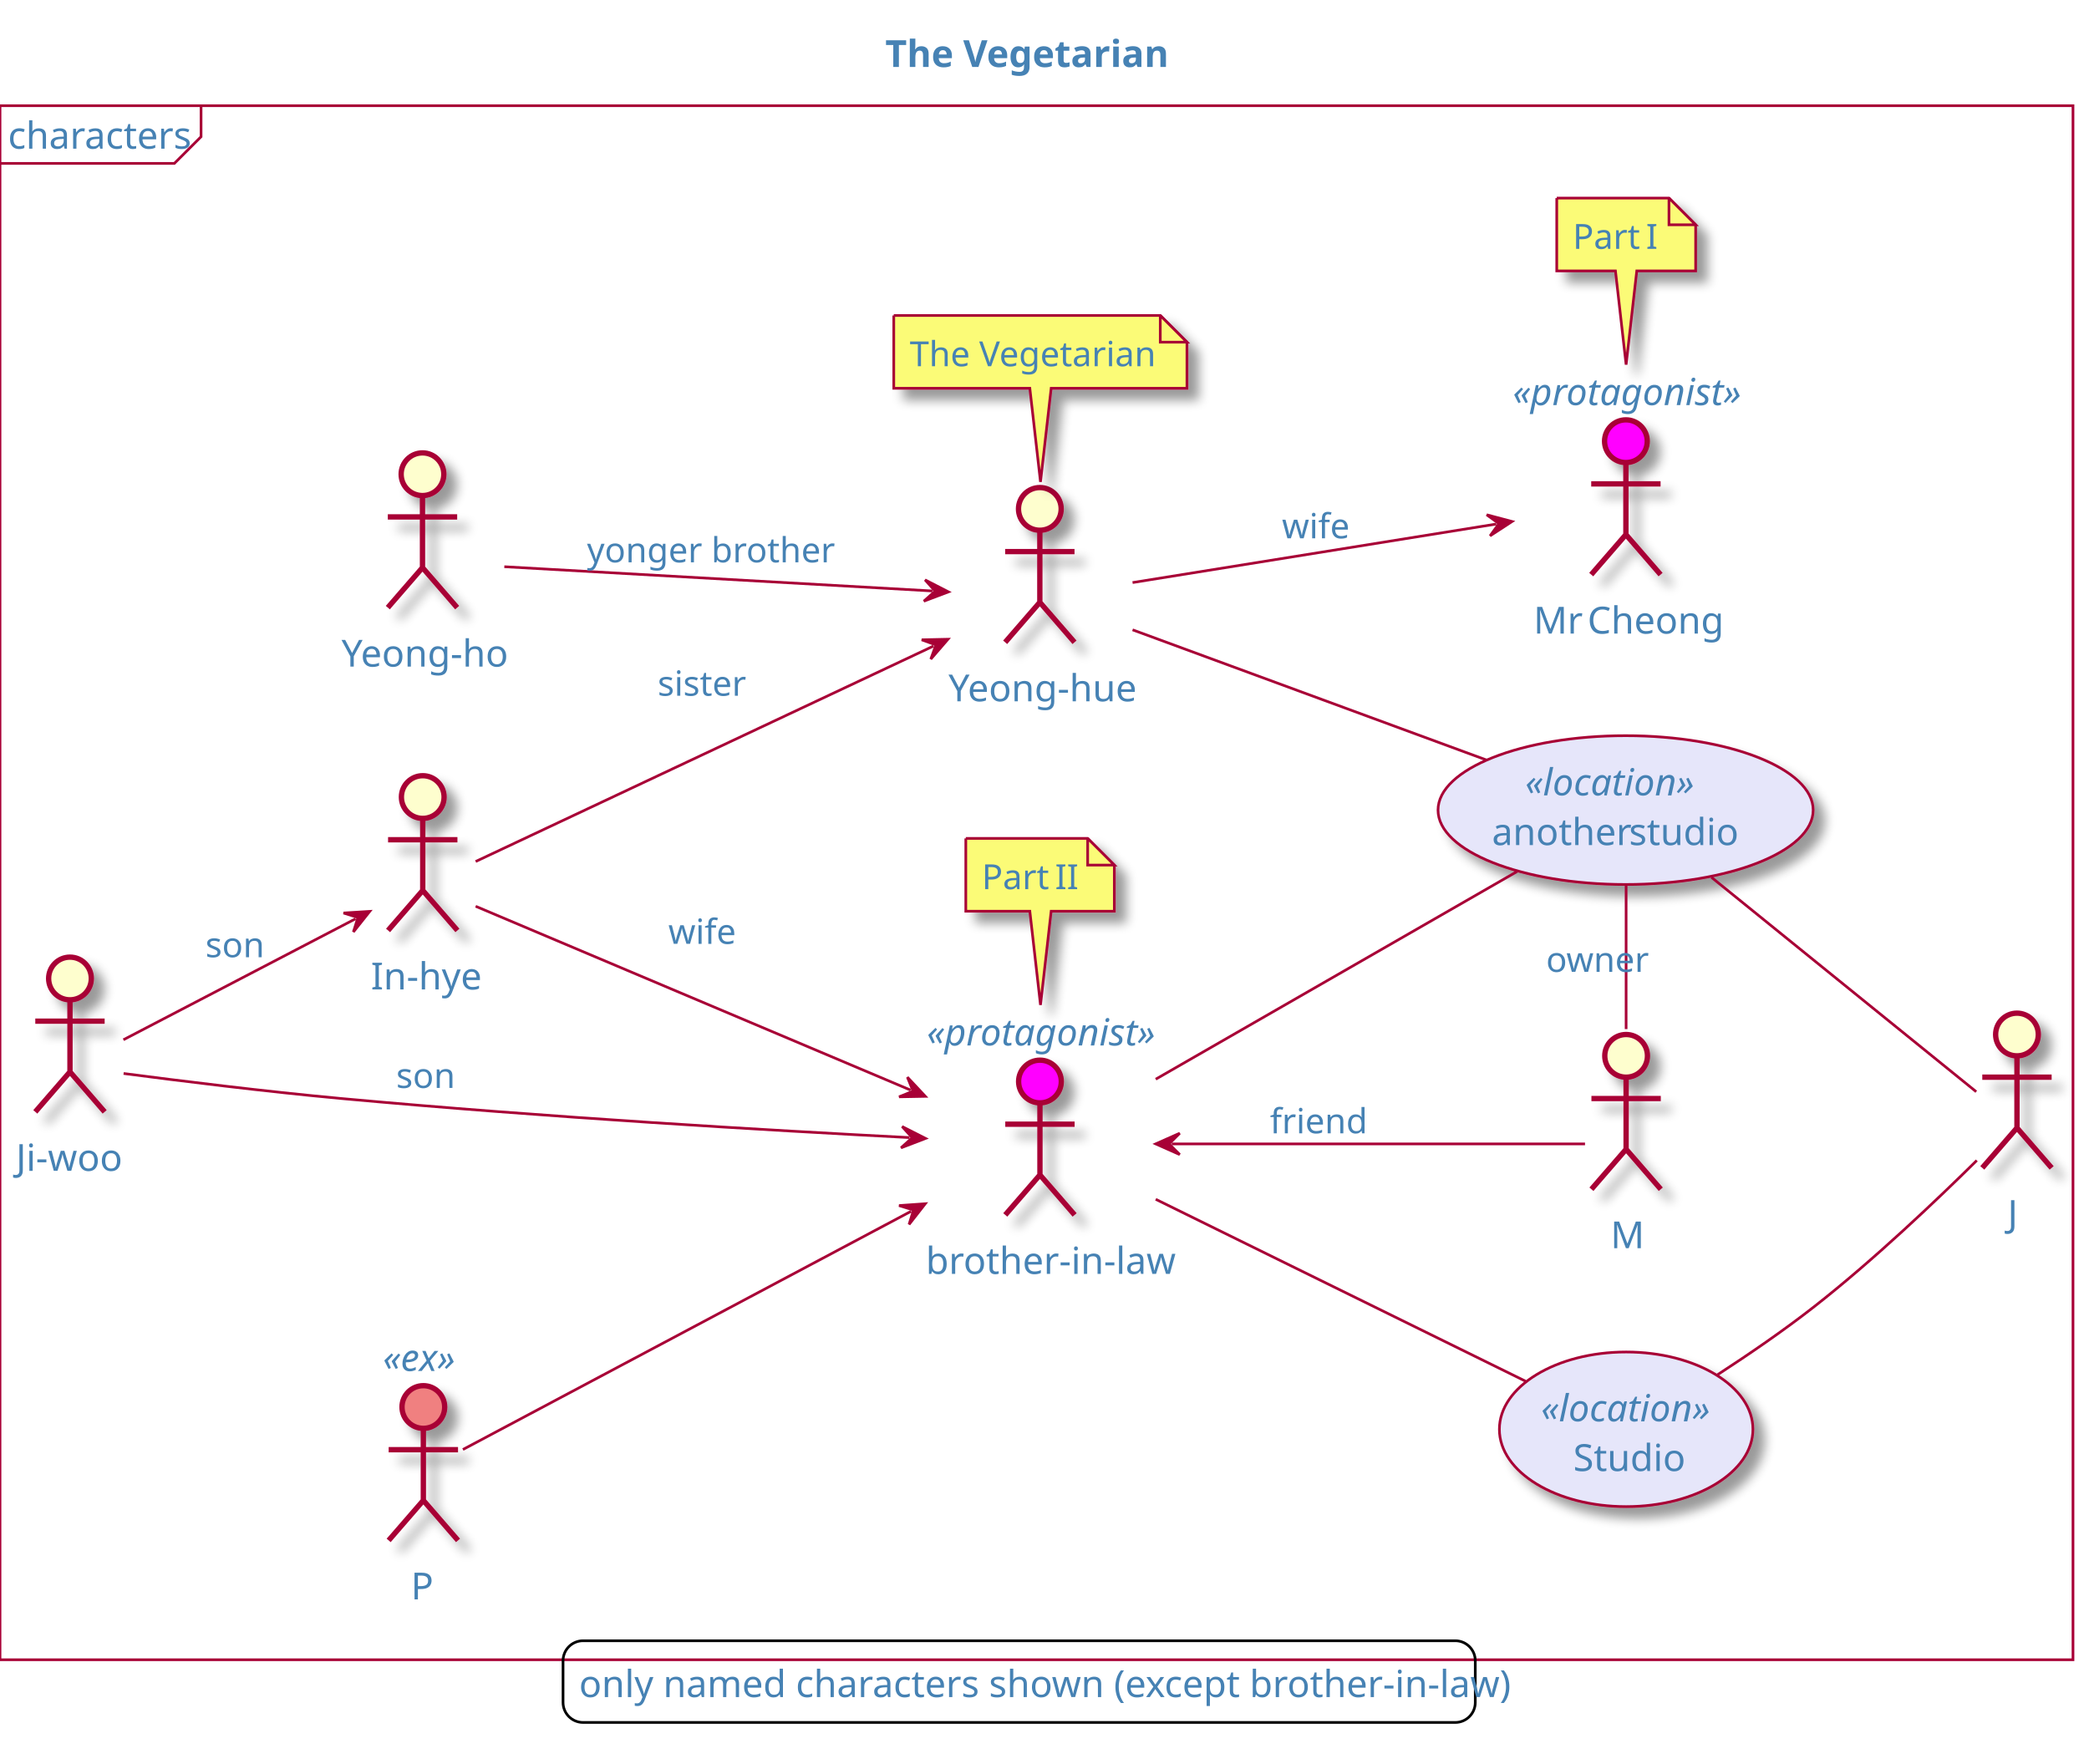
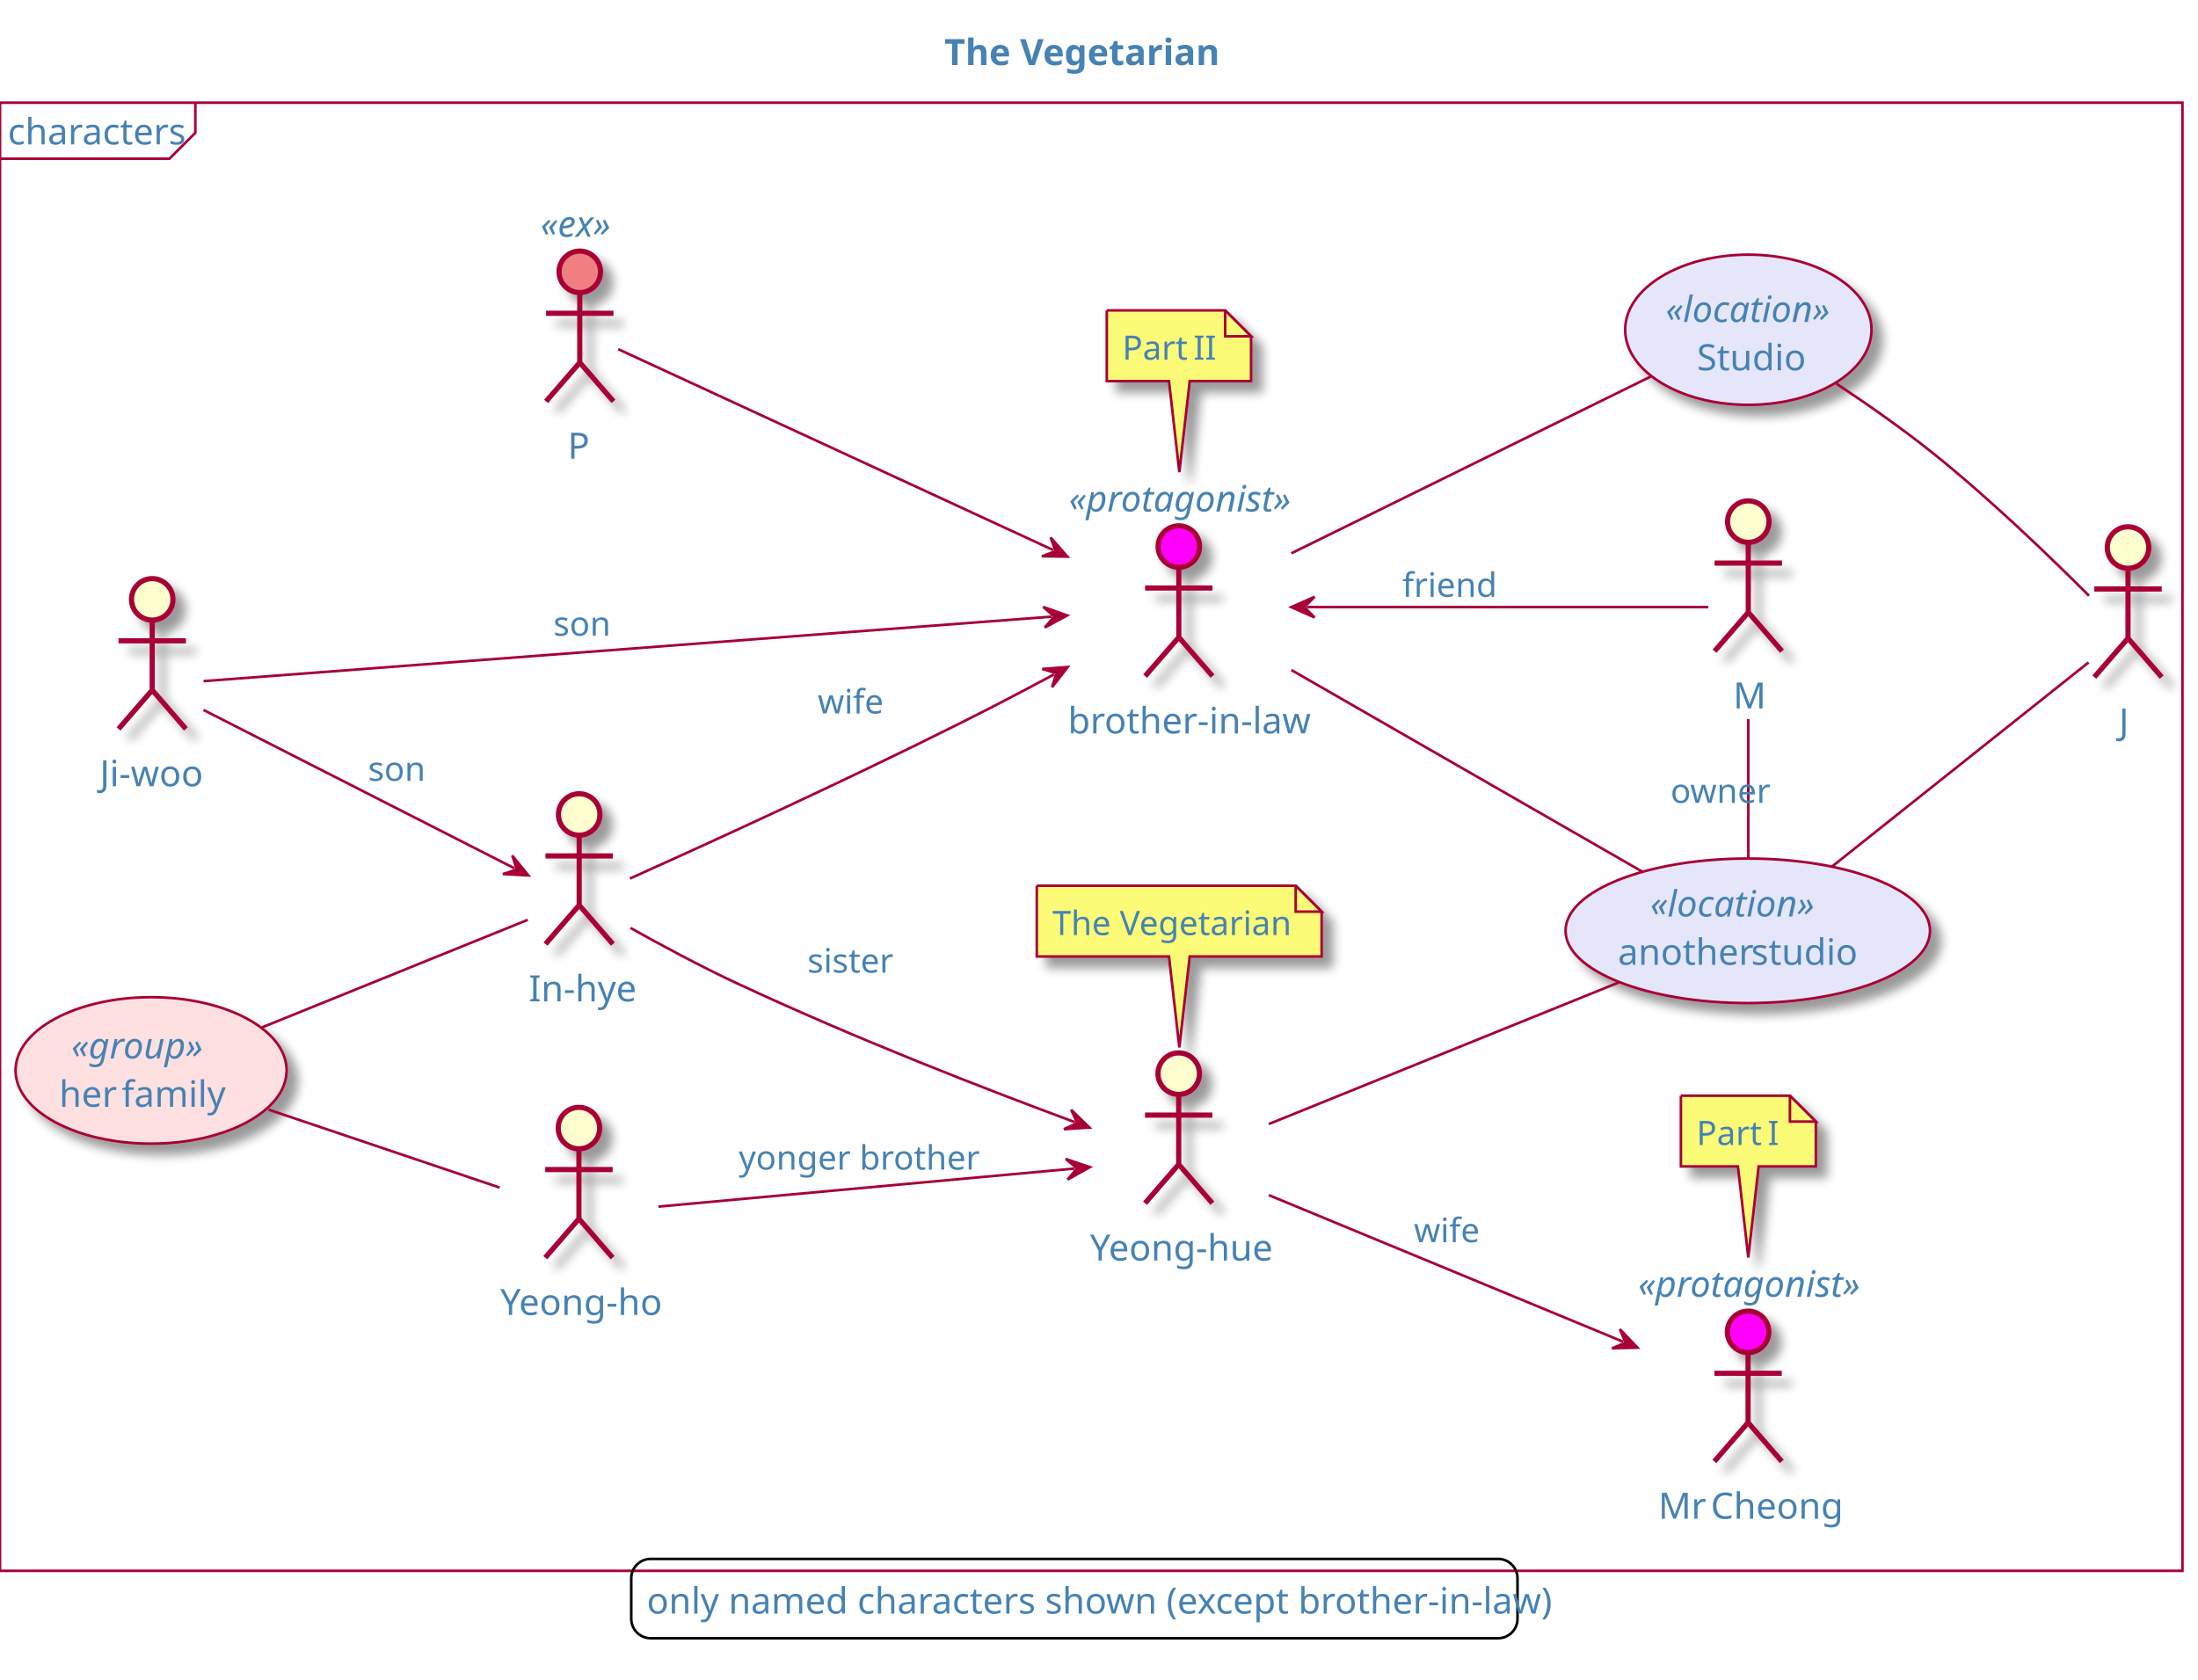
- <svg xmlns="http://www.w3.org/2000/svg" contentStyleType="text/css" height="661px" preserveAspectRatio="none" style="width:783px;height:661px;" version="1.1" viewBox="0 0 783 661" width="783px" zoomAndPan="magnify">
+ <svg xmlns="http://www.w3.org/2000/svg" contentStyleType="text/css" height="648px" preserveAspectRatio="none" style="width:848px;height:648px;" version="1.1" viewBox="0 0 848 648" width="848px" zoomAndPan="magnify">
  <defs>
-     <filter height="300%" id="fsxdfks0074v8" width="300%" x="-1" y="-1">
+     <filter height="300%" id="fhsk8u3fncvrr" width="300%" x="-1" y="-1">
      <feGaussianBlur result="blurOut" stdDeviation="2" />
      <feColorMatrix in="blurOut" result="blurOut2" type="matrix" values="0 0 0 0 0 0 0 0 0 0 0 0 0 0 0 0 0 0 .4 0" />
      <feOffset dx="4" dy="4" in="blurOut2" result="blurOut3" />
      <feBlend in="SourceGraphic" in2="blurOut3" mode="normal" />
    </filter>
  </defs>
  <g>
-     <text fill="#4682B4" font-family="sans-serif" font-size="14" font-weight="bold" lengthAdjust="spacing" textLength="100.365" x="331.817" y="25.107">The Vegetarian</text>
-     <rect fill="none" height="582.471" style="stroke:#A80036;stroke-width:1;" width="777" x="0" y="39.621" />
+     <text fill="#4682B4" font-family="sans-serif" font-size="14" font-weight="bold" lengthAdjust="spacing" textLength="100.365" x="364.317" y="25.107">The Vegetarian</text>
+     <rect fill="none" height="566.471" style="stroke:#A80036;stroke-width:1;" width="842" x="0" y="39.621" />
    <path d="M75.358,39.621 L75.358,51.242 L65.358,61.242 L0,61.242 " fill="none" style="stroke:#A80036;stroke-width:1;" />
    <text fill="#4682B4" font-family="sans-serif" font-size="14" lengthAdjust="spacing" textLength="65.358" x="3" y="55.728">characters</text>
    <g id="elem_narrator">
-       <ellipse cx="609.42" cy="165.363" fill="#FF00FF" filter="url(#fsxdfks0074v8)" rx="8" ry="8" style="stroke:#A80036;stroke-width:2;" />
-       <path d="M609.42,173.363 L609.42,200.363 M596.42,181.363 L622.42,181.363 M609.42,200.363 L596.42,215.363 M609.42,200.363 L622.42,215.363 " fill="none" filter="url(#fsxdfks0074v8)" style="stroke:#A80036;stroke-width:2;" />
-       <text fill="#4682B4" font-family="sans-serif" font-size="14" lengthAdjust="spacing" textLength="16.324" x="574.793" y="237.471">Mr</text>
-       <text fill="#4682B4" font-family="sans-serif" font-size="14" lengthAdjust="spacing" textLength="3.89" x="591.117" y="237.471"> </text>
-       <text fill="#4682B4" font-family="sans-serif" font-size="14" lengthAdjust="spacing" textLength="49.041" x="595.007" y="237.471">Cheong</text>
-       <text fill="#4682B4" font-family="sans-serif" font-size="14" font-style="italic" lengthAdjust="spacing" textLength="84.841" x="567" y="151.85">«protagonist»</text>
+       <ellipse cx="674.42" cy="513.877" fill="#FF00FF" filter="url(#fhsk8u3fncvrr)" rx="8" ry="8" style="stroke:#A80036;stroke-width:2;" />
+       <path d="M674.42,521.877 L674.42,548.877 M661.42,529.877 L687.42,529.877 M674.42,548.877 L661.42,563.877 M674.42,548.877 L687.42,563.877 " fill="none" filter="url(#fhsk8u3fncvrr)" style="stroke:#A80036;stroke-width:2;" />
+       <text fill="#4682B4" font-family="sans-serif" font-size="14" lengthAdjust="spacing" textLength="16.324" x="639.793" y="585.984">Mr</text>
+       <text fill="#4682B4" font-family="sans-serif" font-size="14" lengthAdjust="spacing" textLength="3.89" x="656.117" y="585.984"> </text>
+       <text fill="#4682B4" font-family="sans-serif" font-size="14" lengthAdjust="spacing" textLength="49.041" x="660.007" y="585.984">Cheong</text>
+       <text fill="#4682B4" font-family="sans-serif" font-size="14" font-style="italic" lengthAdjust="spacing" textLength="84.841" x="632" y="500.363">«protagonist»</text>
    </g>
    <g id="elem_GMN3">
-       <path d="M583.5,74.242 L583.5,101.533 A0,0 0 0 0 583.5,101.533 L605.5,101.533 L609.5,136.662 L613.5,101.533 L635.565,101.533 A0,0 0 0 0 635.565,101.533 L635.565,84.242 L625.565,74.242 L583.5,74.242 A0,0 0 0 0 583.5,74.242 " fill="#FBFB77" filter="url(#fsxdfks0074v8)" style="stroke:#A80036;stroke-width:1;" />
-       <path d="M625.565,74.242 L625.565,84.242 L635.565,84.242 L625.565,74.242 " fill="#FBFB77" style="stroke:#A80036;stroke-width:1;" />
-       <text fill="#4682B4" font-family="sans-serif" font-size="13" lengthAdjust="spacing" textLength="23.842" x="589.5" y="93.27">Part</text>
-       <text fill="#4682B4" font-family="sans-serif" font-size="13" lengthAdjust="spacing" textLength="3.612" x="613.342" y="93.27"> </text>
-       <text fill="#4682B4" font-family="sans-serif" font-size="13" lengthAdjust="spacing" textLength="3.612" x="616.954" y="93.27">I</text>
+       <path d="M648.5,422.756 L648.5,450.047 A0,0 0 0 0 648.5,450.047 L670.5,450.047 L674.5,485.176 L678.5,450.047 L700.565,450.047 A0,0 0 0 0 700.565,450.047 L700.565,432.756 L690.565,422.756 L648.5,422.756 A0,0 0 0 0 648.5,422.756 " fill="#FBFB77" filter="url(#fhsk8u3fncvrr)" style="stroke:#A80036;stroke-width:1;" />
+       <path d="M690.565,422.756 L690.565,432.756 L700.565,432.756 L690.565,422.756 " fill="#FBFB77" style="stroke:#A80036;stroke-width:1;" />
+       <text fill="#4682B4" font-family="sans-serif" font-size="13" lengthAdjust="spacing" textLength="23.842" x="654.5" y="441.784">Part</text>
+       <text fill="#4682B4" font-family="sans-serif" font-size="13" lengthAdjust="spacing" textLength="3.612" x="678.342" y="441.784"> </text>
+       <text fill="#4682B4" font-family="sans-serif" font-size="13" lengthAdjust="spacing" textLength="3.612" x="681.954" y="441.784">I</text>
    </g>
    <g id="elem_vegetarian">
-       <ellipse cx="389.752" cy="190.742" fill="#FEFECE" filter="url(#fsxdfks0074v8)" rx="8" ry="8" style="stroke:#A80036;stroke-width:2;" />
-       <path d="M389.752,198.742 L389.752,225.742 M376.752,206.742 L402.752,206.742 M389.752,225.742 L376.752,240.742 M389.752,225.742 L402.752,240.742 " fill="none" filter="url(#fsxdfks0074v8)" style="stroke:#A80036;stroke-width:2;" />
-       <text fill="#4682B4" font-family="sans-serif" font-size="14" lengthAdjust="spacing" textLength="68.503" x="355.5" y="262.85">Yeong-hue</text>
+       <ellipse cx="454.752" cy="414.256" fill="#FEFECE" filter="url(#fhsk8u3fncvrr)" rx="8" ry="8" style="stroke:#A80036;stroke-width:2;" />
+       <path d="M454.752,422.256 L454.752,449.256 M441.752,430.256 L467.752,430.256 M454.752,449.256 L441.752,464.256 M454.752,449.256 L467.752,464.256 " fill="none" filter="url(#fhsk8u3fncvrr)" style="stroke:#A80036;stroke-width:2;" />
+       <text fill="#4682B4" font-family="sans-serif" font-size="14" lengthAdjust="spacing" textLength="68.503" x="420.5" y="486.363">Yeong-hue</text>
    </g>
    <g id="elem_GMN7">
-       <path d="M335,118.242 L335,145.533 A0,0 0 0 0 335,145.533 L386,145.533 L390,180.622 L394,145.533 L444.893,145.533 A0,0 0 0 0 444.893,145.533 L444.893,128.242 L434.893,118.242 L335,118.242 A0,0 0 0 0 335,118.242 " fill="#FBFB77" filter="url(#fsxdfks0074v8)" style="stroke:#A80036;stroke-width:1;" />
-       <path d="M434.893,118.242 L434.893,128.242 L444.893,128.242 L434.893,118.242 " fill="#FBFB77" style="stroke:#A80036;stroke-width:1;" />
-       <text fill="#4682B4" font-family="sans-serif" font-size="13" lengthAdjust="spacing" textLength="22.401" x="341" y="137.27">The</text>
-       <text fill="#4682B4" font-family="sans-serif" font-size="13" lengthAdjust="spacing" textLength="3.612" x="363.401" y="137.27"> </text>
-       <text fill="#4682B4" font-family="sans-serif" font-size="13" lengthAdjust="spacing" textLength="62.88" x="367.013" y="137.27">Vegetarian</text>
+       <path d="M400,341.756 L400,369.047 A0,0 0 0 0 400,369.047 L451,369.047 L455,404.136 L459,369.047 L509.893,369.047 A0,0 0 0 0 509.893,369.047 L509.893,351.756 L499.893,341.756 L400,341.756 A0,0 0 0 0 400,341.756 " fill="#FBFB77" filter="url(#fhsk8u3fncvrr)" style="stroke:#A80036;stroke-width:1;" />
+       <path d="M499.893,341.756 L499.893,351.756 L509.893,351.756 L499.893,341.756 " fill="#FBFB77" style="stroke:#A80036;stroke-width:1;" />
+       <text fill="#4682B4" font-family="sans-serif" font-size="13" lengthAdjust="spacing" textLength="22.401" x="406" y="360.784">The</text>
+       <text fill="#4682B4" font-family="sans-serif" font-size="13" lengthAdjust="spacing" textLength="3.612" x="428.401" y="360.784"> </text>
+       <text fill="#4682B4" font-family="sans-serif" font-size="13" lengthAdjust="spacing" textLength="62.88" x="432.013" y="360.784">Vegetarian</text>
    </g>
    <g id="elem_sister">
-       <ellipse cx="158.455" cy="298.742" fill="#FEFECE" filter="url(#fsxdfks0074v8)" rx="8" ry="8" style="stroke:#A80036;stroke-width:2;" />
-       <path d="M158.455,306.742 L158.455,333.742 M145.455,314.742 L171.455,314.742 M158.455,333.742 L145.455,348.742 M158.455,333.742 L171.455,348.742 " fill="none" filter="url(#fsxdfks0074v8)" style="stroke:#A80036;stroke-width:2;" />
-       <text fill="#4682B4" font-family="sans-serif" font-size="14" lengthAdjust="spacing" textLength="38.91" x="139" y="370.85">In-hye</text>
+       <ellipse cx="223.455" cy="314.256" fill="#FEFECE" filter="url(#fhsk8u3fncvrr)" rx="8" ry="8" style="stroke:#A80036;stroke-width:2;" />
+       <path d="M223.455,322.256 L223.455,349.256 M210.455,330.256 L236.455,330.256 M223.455,349.256 L210.455,364.256 M223.455,349.256 L236.455,364.256 " fill="none" filter="url(#fhsk8u3fncvrr)" style="stroke:#A80036;stroke-width:2;" />
+       <text fill="#4682B4" font-family="sans-serif" font-size="14" lengthAdjust="spacing" textLength="38.91" x="204" y="386.363">In-hye</text>
    </g>
    <g id="elem_brother">
-       <ellipse cx="158.358" cy="177.742" fill="#FEFECE" filter="url(#fsxdfks0074v8)" rx="8" ry="8" style="stroke:#A80036;stroke-width:2;" />
-       <path d="M158.358,185.742 L158.358,212.742 M145.358,193.742 L171.358,193.742 M158.358,212.742 L145.358,227.742 M158.358,212.742 L171.358,227.742 " fill="none" filter="url(#fsxdfks0074v8)" style="stroke:#A80036;stroke-width:2;" />
-       <text fill="#4682B4" font-family="sans-serif" font-size="14" lengthAdjust="spacing" textLength="60.717" x="128" y="249.85">Yeong-ho</text>
+       <ellipse cx="223.358" cy="435.256" fill="#FEFECE" filter="url(#fhsk8u3fncvrr)" rx="8" ry="8" style="stroke:#A80036;stroke-width:2;" />
+       <path d="M223.358,443.256 L223.358,470.256 M210.358,451.256 L236.358,451.256 M223.358,470.256 L210.358,485.256 M223.358,470.256 L236.358,485.256 " fill="none" filter="url(#fhsk8u3fncvrr)" style="stroke:#A80036;stroke-width:2;" />
+       <text fill="#4682B4" font-family="sans-serif" font-size="14" lengthAdjust="spacing" textLength="60.717" x="193" y="507.363">Yeong-ho</text>
    </g>
    <g id="elem_nephew">
-       <ellipse cx="26.227" cy="366.742" fill="#FEFECE" filter="url(#fsxdfks0074v8)" rx="8" ry="8" style="stroke:#A80036;stroke-width:2;" />
-       <path d="M26.227,374.742 L26.227,401.742 M13.227,382.742 L39.227,382.742 M26.227,401.742 L13.227,416.742 M26.227,401.742 L39.227,416.742 " fill="none" filter="url(#fsxdfks0074v8)" style="stroke:#A80036;stroke-width:2;" />
-       <text fill="#4682B4" font-family="sans-serif" font-size="14" lengthAdjust="spacing" textLength="40.455" x="6" y="438.85">Ji-woo</text>
+       <ellipse cx="58.727" cy="231.256" fill="#FEFECE" filter="url(#fhsk8u3fncvrr)" rx="8" ry="8" style="stroke:#A80036;stroke-width:2;" />
+       <path d="M58.727,239.256 L58.727,266.256 M45.727,247.256 L71.728,247.256 M58.727,266.256 L45.727,281.256 M58.727,266.256 L71.728,281.256 " fill="none" filter="url(#fhsk8u3fncvrr)" style="stroke:#A80036;stroke-width:2;" />
+       <text fill="#4682B4" font-family="sans-serif" font-size="14" lengthAdjust="spacing" textLength="40.455" x="38.5" y="303.363">Ji-woo</text>
    </g>
    <g id="elem_studio">
-       <ellipse cx="609.516" cy="535.717" fill="#E6E6FA" filter="url(#fsxdfks0074v8)" rx="47.516" ry="28.974" style="stroke:#A80036;stroke-width:1;" />
-       <text fill="#4682B4" font-family="sans-serif" font-size="14" font-style="italic" lengthAdjust="spacing" textLength="63.827" x="577.602" y="532.729">«location»</text>
-       <text fill="#4682B4" font-family="sans-serif" font-size="14" lengthAdjust="spacing" textLength="39.696" x="589.668" y="551.35">Studio</text>
+       <ellipse cx="674.516" cy="127.23" fill="#E6E6FA" filter="url(#fhsk8u3fncvrr)" rx="47.516" ry="28.974" style="stroke:#A80036;stroke-width:1;" />
+       <text fill="#4682B4" font-family="sans-serif" font-size="14" font-style="italic" lengthAdjust="spacing" textLength="63.827" x="642.602" y="124.243">«location»</text>
+       <text fill="#4682B4" font-family="sans-serif" font-size="14" lengthAdjust="spacing" textLength="39.696" x="654.668" y="142.864">Studio</text>
    </g>
    <g id="elem_he">
-       <ellipse cx="389.793" cy="405.363" fill="#FF00FF" filter="url(#fsxdfks0074v8)" rx="8" ry="8" style="stroke:#A80036;stroke-width:2;" />
-       <path d="M389.793,413.363 L389.793,440.363 M376.793,421.363 L402.793,421.363 M389.793,440.363 L376.793,455.363 M389.793,440.363 L402.793,455.363 " fill="none" filter="url(#fsxdfks0074v8)" style="stroke:#A80036;stroke-width:2;" />
-       <text fill="#4682B4" font-family="sans-serif" font-size="14" lengthAdjust="spacing" textLength="85.586" x="347" y="477.471">brother-in-law</text>
-       <text fill="#4682B4" font-family="sans-serif" font-size="14" font-style="italic" lengthAdjust="spacing" textLength="84.841" x="347.373" y="391.85">«protagonist»</text>
+       <ellipse cx="454.793" cy="210.877" fill="#FF00FF" filter="url(#fhsk8u3fncvrr)" rx="8" ry="8" style="stroke:#A80036;stroke-width:2;" />
+       <path d="M454.793,218.877 L454.793,245.877 M441.793,226.877 L467.793,226.877 M454.793,245.877 L441.793,260.877 M454.793,245.877 L467.793,260.877 " fill="none" filter="url(#fhsk8u3fncvrr)" style="stroke:#A80036;stroke-width:2;" />
+       <text fill="#4682B4" font-family="sans-serif" font-size="14" lengthAdjust="spacing" textLength="85.586" x="412" y="282.984">brother-in-law</text>
+       <text fill="#4682B4" font-family="sans-serif" font-size="14" font-style="italic" lengthAdjust="spacing" textLength="84.841" x="412.373" y="197.363">«protagonist»</text>
    </g>
    <g id="elem_GMN20">
-       <path d="M362,314.242 L362,341.533 A0,0 0 0 0 362,341.533 L386,341.533 L390,376.662 L394,341.533 L417.677,341.533 A0,0 0 0 0 417.677,341.533 L417.677,324.242 L407.677,314.242 L362,314.242 A0,0 0 0 0 362,314.242 " fill="#FBFB77" filter="url(#fsxdfks0074v8)" style="stroke:#A80036;stroke-width:1;" />
-       <path d="M407.677,314.242 L407.677,324.242 L417.677,324.242 L407.677,314.242 " fill="#FBFB77" style="stroke:#A80036;stroke-width:1;" />
-       <text fill="#4682B4" font-family="sans-serif" font-size="13" lengthAdjust="spacing" textLength="23.842" x="368" y="333.271">Part</text>
-       <text fill="#4682B4" font-family="sans-serif" font-size="13" lengthAdjust="spacing" textLength="3.612" x="391.842" y="333.271"> </text>
-       <text fill="#4682B4" font-family="sans-serif" font-size="13" lengthAdjust="spacing" textLength="7.224" x="395.454" y="333.271">II</text>
+       <path d="M427,119.756 L427,147.047 A0,0 0 0 0 427,147.047 L451,147.047 L455,182.176 L459,147.047 L482.677,147.047 A0,0 0 0 0 482.677,147.047 L482.677,129.756 L472.677,119.756 L427,119.756 A0,0 0 0 0 427,119.756 " fill="#FBFB77" filter="url(#fhsk8u3fncvrr)" style="stroke:#A80036;stroke-width:1;" />
+       <path d="M472.677,119.756 L472.677,129.756 L482.677,129.756 L472.677,119.756 " fill="#FBFB77" style="stroke:#A80036;stroke-width:1;" />
+       <text fill="#4682B4" font-family="sans-serif" font-size="13" lengthAdjust="spacing" textLength="23.842" x="433" y="138.784">Part</text>
+       <text fill="#4682B4" font-family="sans-serif" font-size="13" lengthAdjust="spacing" textLength="3.612" x="456.842" y="138.784"> </text>
+       <text fill="#4682B4" font-family="sans-serif" font-size="13" lengthAdjust="spacing" textLength="7.224" x="460.454" y="138.784">II</text>
    </g>
    <g id="elem_J">
-       <ellipse cx="756" cy="387.742" fill="#FEFECE" filter="url(#fsxdfks0074v8)" rx="8" ry="8" style="stroke:#A80036;stroke-width:2;" />
-       <path d="M756,395.742 L756,422.742 M743,403.742 L769,403.742 M756,422.742 L743,437.742 M756,422.742 L769,437.742 " fill="none" filter="url(#fsxdfks0074v8)" style="stroke:#A80036;stroke-width:2;" />
-       <text fill="#4682B4" font-family="sans-serif" font-size="14" lengthAdjust="spacing" textLength="7" x="752.5" y="459.85">J</text>
+       <ellipse cx="821" cy="211.256" fill="#FEFECE" filter="url(#fhsk8u3fncvrr)" rx="8" ry="8" style="stroke:#A80036;stroke-width:2;" />
+       <path d="M821,219.256 L821,246.256 M808,227.256 L834,227.256 M821,246.256 L808,261.256 M821,246.256 L834,261.256 " fill="none" filter="url(#fhsk8u3fncvrr)" style="stroke:#A80036;stroke-width:2;" />
+       <text fill="#4682B4" font-family="sans-serif" font-size="14" lengthAdjust="spacing" textLength="7" x="817.5" y="283.363">J</text>
    </g>
    <g id="elem_mstudio">
-       <ellipse cx="609.307" cy="303.627" fill="#E6E6FA" filter="url(#fsxdfks0074v8)" rx="70.307" ry="27.885" style="stroke:#A80036;stroke-width:1;" />
-       <text fill="#4682B4" font-family="sans-serif" font-size="14" font-style="italic" lengthAdjust="spacing" textLength="63.827" x="571.653" y="298.122">«location»</text>
-       <text fill="#4682B4" font-family="sans-serif" font-size="14" lengthAdjust="spacing" textLength="47.482" x="559.202" y="316.743">another</text>
-       <text fill="#4682B4" font-family="sans-serif" font-size="14" lengthAdjust="spacing" textLength="3.89" x="606.684" y="316.743"> </text>
-       <text fill="#4682B4" font-family="sans-serif" font-size="14" lengthAdjust="spacing" textLength="37.358" x="610.574" y="316.743">studio</text>
+       <ellipse cx="674.307" cy="359.141" fill="#E6E6FA" filter="url(#fhsk8u3fncvrr)" rx="70.307" ry="27.885" style="stroke:#A80036;stroke-width:1;" />
+       <text fill="#4682B4" font-family="sans-serif" font-size="14" font-style="italic" lengthAdjust="spacing" textLength="63.827" x="636.653" y="353.635">«location»</text>
+       <text fill="#4682B4" font-family="sans-serif" font-size="14" lengthAdjust="spacing" textLength="47.482" x="624.202" y="372.257">another</text>
+       <text fill="#4682B4" font-family="sans-serif" font-size="14" lengthAdjust="spacing" textLength="3.89" x="671.684" y="372.257"> </text>
+       <text fill="#4682B4" font-family="sans-serif" font-size="14" lengthAdjust="spacing" textLength="37.358" x="675.574" y="372.257">studio</text>
    </g>
    <g id="elem_M">
-       <ellipse cx="609.5" cy="395.742" fill="#FEFECE" filter="url(#fsxdfks0074v8)" rx="8" ry="8" style="stroke:#A80036;stroke-width:2;" />
-       <path d="M609.5,403.742 L609.5,430.742 M596.5,411.742 L622.5,411.742 M609.5,430.742 L596.5,445.742 M609.5,430.742 L622.5,445.742 " fill="none" filter="url(#fsxdfks0074v8)" style="stroke:#A80036;stroke-width:2;" />
-       <text fill="#4682B4" font-family="sans-serif" font-size="14" lengthAdjust="spacing" textLength="11.662" x="603.669" y="467.85">M</text>
+       <ellipse cx="674.5" cy="201.256" fill="#FEFECE" filter="url(#fhsk8u3fncvrr)" rx="8" ry="8" style="stroke:#A80036;stroke-width:2;" />
+       <path d="M674.5,209.256 L674.5,236.256 M661.5,217.256 L687.5,217.256 M674.5,236.256 L661.5,251.256 M674.5,236.256 L687.5,251.256 " fill="none" filter="url(#fhsk8u3fncvrr)" style="stroke:#A80036;stroke-width:2;" />
+       <text fill="#4682B4" font-family="sans-serif" font-size="14" lengthAdjust="spacing" textLength="11.662" x="668.669" y="273.363">M</text>
    </g>
    <g id="elem_P">
-       <ellipse cx="158.679" cy="527.363" fill="#F08080" filter="url(#fsxdfks0074v8)" rx="8" ry="8" style="stroke:#A80036;stroke-width:2;" />
-       <path d="M158.679,535.363 L158.679,562.363 M145.679,543.363 L171.679,543.363 M158.679,562.363 L145.679,577.363 M158.679,562.363 L171.679,577.363 " fill="none" filter="url(#fsxdfks0074v8)" style="stroke:#A80036;stroke-width:2;" />
-       <text fill="#4682B4" font-family="sans-serif" font-size="14" lengthAdjust="spacing" textLength="9.338" x="154.01" y="599.471">P</text>
-       <text fill="#4682B4" font-family="sans-serif" font-size="14" font-style="italic" lengthAdjust="spacing" textLength="30.358" x="143.5" y="513.85">«ex»</text>
+       <ellipse cx="223.679" cy="104.877" fill="#F08080" filter="url(#fhsk8u3fncvrr)" rx="8" ry="8" style="stroke:#A80036;stroke-width:2;" />
+       <path d="M223.679,112.877 L223.679,139.877 M210.679,120.877 L236.679,120.877 M223.679,139.877 L210.679,154.877 M223.679,139.877 L236.679,154.877 " fill="none" filter="url(#fhsk8u3fncvrr)" style="stroke:#A80036;stroke-width:2;" />
+       <text fill="#4682B4" font-family="sans-serif" font-size="14" lengthAdjust="spacing" textLength="9.338" x="219.01" y="176.984">P</text>
+       <text fill="#4682B4" font-family="sans-serif" font-size="14" font-style="italic" lengthAdjust="spacing" textLength="30.358" x="208.5" y="91.363">«ex»</text>
+     </g>
+     <g id="elem_family">
+       <ellipse cx="58.289" cy="413.011" fill="#FFE0E0" filter="url(#fhsk8u3fncvrr)" rx="52.289" ry="28.255" style="stroke:#A80036;stroke-width:1;" />
+       <text fill="#4682B4" font-family="sans-serif" font-size="14" font-style="italic" lengthAdjust="spacing" textLength="51.379" x="27.467" y="408.424">«group»</text>
+       <text fill="#4682B4" font-family="sans-serif" font-size="14" lengthAdjust="spacing" textLength="20.234" x="22.815" y="427.045">her</text>
+       <text fill="#4682B4" font-family="sans-serif" font-size="14" lengthAdjust="spacing" textLength="3.89" x="43.049" y="427.045"> </text>
+       <text fill="#4682B4" font-family="sans-serif" font-size="14" lengthAdjust="spacing" textLength="36.559" x="46.939" y="427.045">family</text>
    </g>
    <g id="link_vegetarian_narrator">
-       <path d="M424.51,218.352 C462.76,212.192 519.446,203.075 560.836,196.415 " fill="none" id="vegetarian-to-narrator" style="stroke:#A80036;stroke-width:1;" />
-       <polygon fill="#A80036" points="566.76,195.462,557.239,192.943,561.823,196.256,558.51,200.841,566.76,195.462" style="stroke:#A80036;stroke-width:1;" />
-       <text fill="#4682B4" font-family="sans-serif" font-size="13" lengthAdjust="spacing" textLength="23.118" x="480.5" y="201.77">wife</text>
+       <path d="M489.51,461.126 C527.76,476.946 584.826,500.561 626.216,517.691 " fill="none" id="vegetarian-to-narrator" style="stroke:#A80036;stroke-width:1;" />
+       <polygon fill="#A80036" points="631.76,519.986,624.974,512.848,627.14,518.074,621.914,520.24,631.76,519.986" style="stroke:#A80036;stroke-width:1;" />
+       <text fill="#4682B4" font-family="sans-serif" font-size="13" lengthAdjust="spacing" textLength="23.118" x="545.5" y="479.284">wife</text>
    </g>
    <g id="link_sister_vegetarian">
-       <path d="M178.28,322.902 C217.03,304.672 300.891,265.207 349.891,242.147 " fill="none" id="sister-to-vegetarian" style="stroke:#A80036;stroke-width:1;" />
-       <polygon fill="#A80036" points="355.32,239.592,345.473,239.805,350.796,241.721,348.88,247.044,355.32,239.592" style="stroke:#A80036;stroke-width:1;" />
-       <text fill="#4682B4" font-family="sans-serif" font-size="13" lengthAdjust="spacing" textLength="31.059" x="246.5" y="260.771">sister</text>
+       <path d="M243.25,358.046 C254.82,364.526 270.08,372.756 284,379.256 C330.37,400.916 380.023,420.142 414.673,432.972 " fill="none" id="sister-to-vegetarian" style="stroke:#A80036;stroke-width:1;" />
+       <polygon fill="#A80036" points="420.3,435.056,413.249,428.18,415.611,433.32,410.471,435.682,420.3,435.056" style="stroke:#A80036;stroke-width:1;" />
+       <text fill="#4682B4" font-family="sans-serif" font-size="13" lengthAdjust="spacing" textLength="31.059" x="311.5" y="375.284">sister</text>
    </g>
    <g id="link_brother_vegetarian">
-       <path d="M189.03,212.412 C231.77,214.832 304.64,218.963 349.5,221.503 " fill="none" id="brother-to-vegetarian" style="stroke:#A80036;stroke-width:1;" />
-       <polygon fill="#A80036" points="355.49,221.842,346.731,217.34,350.498,221.56,346.278,225.327,355.49,221.842" style="stroke:#A80036;stroke-width:1;" />
-       <text fill="#4682B4" font-family="sans-serif" font-size="13" lengthAdjust="spacing" textLength="84.551" x="220" y="210.77">yonger brother</text>
+       <path d="M254.03,465.556 C296.77,461.646 369.655,454.972 414.515,450.872 " fill="none" id="brother-to-vegetarian" style="stroke:#A80036;stroke-width:1;" />
+       <polygon fill="#A80036" points="420.49,450.326,411.163,447.162,415.511,450.781,411.891,455.128,420.49,450.326" style="stroke:#A80036;stroke-width:1;" />
+       <text fill="#4682B4" font-family="sans-serif" font-size="13" lengthAdjust="spacing" textLength="84.551" x="285" y="451.284">yonger brother</text>
    </g>
    <g id="link_nephew_sister">
-       <path d="M46.26,389.712 C71.07,376.782 108.62,357.216 133.269,344.366 " fill="none" id="nephew-to-sister" style="stroke:#A80036;stroke-width:1;" />
-       <polygon fill="#A80036" points="138.59,341.592,128.76,342.205,134.156,343.904,132.458,349.3,138.59,341.592" style="stroke:#A80036;stroke-width:1;" />
-       <text fill="#4682B4" font-family="sans-serif" font-size="13" lengthAdjust="spacing" textLength="20.96" x="77" y="358.771">son</text>
+       <path d="M78.52,273.936 C110.01,289.976 167.263,319.133 198.503,335.043 " fill="none" id="nephew-to-sister" style="stroke:#A80036;stroke-width:1;" />
+       <polygon fill="#A80036" points="203.85,337.766,197.645,330.117,199.394,335.497,194.015,337.246,203.85,337.766" style="stroke:#A80036;stroke-width:1;" />
+       <text fill="#4682B4" font-family="sans-serif" font-size="13" lengthAdjust="spacing" textLength="20.96" x="142" y="301.284">son</text>
    </g>
    <g id="link_nephew_he">
-       <path d="M46.33,402.352 C66.63,405.012 99.51,409.122 128,411.742 C205.1,418.832 289.278,423.701 340.918,426.381 " fill="none" id="nephew-to-he" style="stroke:#A80036;stroke-width:1;" />
-       <polygon fill="#A80036" points="346.91,426.692,338.129,422.231,341.917,426.433,337.715,430.22,346.91,426.692" style="stroke:#A80036;stroke-width:1;" />
-       <text fill="#4682B4" font-family="sans-serif" font-size="13" lengthAdjust="spacing" textLength="20.96" x="148.5" y="407.771">son</text>
+       <path d="M78.53,262.806 C138.86,258.216 320.917,244.381 405.747,237.922 " fill="none" id="nephew-to-he" style="stroke:#A80036;stroke-width:1;" />
+       <polygon fill="#A80036" points="411.73,237.466,402.452,234.161,406.744,237.845,403.06,242.138,411.73,237.466" style="stroke:#A80036;stroke-width:1;" />
+       <text fill="#4682B4" font-family="sans-serif" font-size="13" lengthAdjust="spacing" textLength="20.96" x="213.5" y="245.284">son</text>
    </g>
    <g id="link_sister_he">
-       <path d="M178.28,339.682 C214.89,355.152 291.083,387.356 341.313,408.586 " fill="none" id="sister-to-he" style="stroke:#A80036;stroke-width:1;" />
-       <polygon fill="#A80036" points="346.84,410.922,340.107,403.734,342.235,408.976,336.993,411.103,346.84,410.922" style="stroke:#A80036;stroke-width:1;" />
-       <text fill="#4682B4" font-family="sans-serif" font-size="13" lengthAdjust="spacing" textLength="23.118" x="250.5" y="353.771">wife</text>
+       <path d="M243.03,338.986 C270.83,326.496 324.88,301.866 370,279.256 C383.76,272.366 393.314,267.375 406.644,260.215 " fill="none" id="sister-to-he" style="stroke:#A80036;stroke-width:1;" />
+       <polygon fill="#A80036" points="411.93,257.376,402.109,258.111,407.525,259.742,405.894,265.158,411.93,257.376" style="stroke:#A80036;stroke-width:1;" />
+       <text fill="#4682B4" font-family="sans-serif" font-size="13" lengthAdjust="spacing" textLength="23.118" x="315.5" y="275.284">wife</text>
    </g>
    <g id="link_he_studio">
-       <path d="M433.19,449.502 C473.47,469.312 533.53,498.862 571.85,517.712 " fill="none" id="he-studio" style="stroke:#A80036;stroke-width:1;" />
+       <path d="M498.19,213.496 C538.47,193.686 598.53,164.136 636.85,145.286 " fill="none" id="he-studio" style="stroke:#A80036;stroke-width:1;" />
    </g>
    <g id="link_studio_J">
-       <path d="M643.78,515.252 C655.51,507.632 668.61,498.662 680,489.742 C702.43,472.182 726.31,449.422 740.95,434.942 " fill="none" id="studio-J" style="stroke:#A80036;stroke-width:1;" />
+       <path d="M708.43,147.996 C720.25,155.836 733.49,165.086 745,174.256 C767.43,192.126 791.31,215.206 805.95,229.876 " fill="none" id="studio-J" style="stroke:#A80036;stroke-width:1;" />
    </g>
    <g id="link_he_mstudio">
-       <path d="M433.19,404.492 C472.35,381.982 530.22,348.732 568.62,326.662 " fill="none" id="he-mstudio" style="stroke:#A80036;stroke-width:1;" />
+       <path d="M498.19,258.506 C537.35,281.016 595.22,314.266 633.62,336.336 " fill="none" id="he-mstudio" style="stroke:#A80036;stroke-width:1;" />
    </g>
-     <g id="link_mstudio_M">
-       <path d="M609.5,331.922 C609.5,347.792 609.5,367.932 609.5,385.722 " fill="none" id="mstudio-M" style="stroke:#A80036;stroke-width:1;" />
-       <text fill="#4682B4" font-family="sans-serif" font-size="13" lengthAdjust="spacing" textLength="35.407" x="579.5" y="364.271">owner</text>
+     <g id="link_M_mstudio">
+       <path d="M674.5,277.436 C674.5,295.246 674.5,315.366 674.5,331.206 " fill="none" id="M-mstudio" style="stroke:#A80036;stroke-width:1;" />
+       <text fill="#4682B4" font-family="sans-serif" font-size="13" lengthAdjust="spacing" textLength="35.407" x="644.5" y="309.784">owner</text>
    </g>
    <g id="link_he_M">
-       <path d="M439.19,428.742 C488.61,428.742 561.81,428.742 594.1,428.742 " fill="none" id="he-backto-M" style="stroke:#A80036;stroke-width:1;" />
-       <polygon fill="#A80036" points="433.19,428.742,442.19,432.742,438.19,428.742,442.19,424.742,433.19,428.742" style="stroke:#A80036;stroke-width:1;" />
-       <text fill="#4682B4" font-family="sans-serif" font-size="13" lengthAdjust="spacing" textLength="32.519" x="476" y="424.771">friend</text>
+       <path d="M504.19,234.256 C553.61,234.256 626.81,234.256 659.1,234.256 " fill="none" id="he-backto-M" style="stroke:#A80036;stroke-width:1;" />
+       <polygon fill="#A80036" points="498.19,234.256,507.19,238.256,503.19,234.256,507.19,230.256,498.19,234.256" style="stroke:#A80036;stroke-width:1;" />
+       <text fill="#4682B4" font-family="sans-serif" font-size="13" lengthAdjust="spacing" textLength="32.519" x="541" y="230.284">friend</text>
    </g>
    <g id="link_vegetarian_mstudio">
-       <path d="M424.51,236.062 C459.9,249.082 516.14,269.772 557.14,284.852 " fill="none" id="vegetarian-mstudio" style="stroke:#A80036;stroke-width:1;" />
+       <path d="M489.51,433.696 C525.61,419.086 583.42,395.696 624.6,379.036 " fill="none" id="vegetarian-mstudio" style="stroke:#A80036;stroke-width:1;" />
    </g>
    <g id="link_mstudio_J">
-       <path d="M641.5,328.842 C672.18,353.682 717.79,390.612 740.73,409.192 " fill="none" id="mstudio-J" style="stroke:#A80036;stroke-width:1;" />
+       <path d="M706.85,334.306 C737.57,309.856 782.98,273.716 805.81,255.556 " fill="none" id="mstudio-J" style="stroke:#A80036;stroke-width:1;" />
    </g>
    <g id="link_P_he">
-       <path d="M173.51,543.292 C207.28,525.342 288.962,481.929 341.512,453.989 " fill="none" id="P-to-he" style="stroke:#A80036;stroke-width:1;" />
-       <polygon fill="#A80036" points="346.81,451.172,336.986,451.865,342.395,453.519,340.741,458.929,346.81,451.172" style="stroke:#A80036;stroke-width:1;" />
+       <path d="M238.51,134.726 C272.28,150.326 353.813,187.98 406.363,212.25 " fill="none" id="P-to-he" style="stroke:#A80036;stroke-width:1;" />
+       <polygon fill="#A80036" points="411.81,214.766,405.317,207.361,407.271,212.669,401.962,214.624,411.81,214.766" style="stroke:#A80036;stroke-width:1;" />
    </g>
-     <rect fill="none" height="30.621" id="_legend" rx="7.5" ry="7.5" style="stroke:#000000;stroke-width:1;" width="341.923" x="211.039" y="614.971" />
-     <text fill="#4682B4" font-family="sans-serif" font-size="14" lengthAdjust="spacing" textLength="329.923" x="217.039" y="636.078">only named characters shown (except brother-in-law)</text>
+     <g id="link_family_sister">
+       <path d="M101.05,396.426 C134.07,383.066 178.7,364.996 203.63,354.896 " fill="none" id="family-sister" style="stroke:#A80036;stroke-width:1;" />
+     </g>
+     <g id="link_family_brother">
+       <path d="M103.61,428.136 C131.9,437.686 167.85,449.816 192.78,458.226 " fill="none" id="family-brother" style="stroke:#A80036;stroke-width:1;" />
+     </g>
+     <rect fill="none" height="30.621" id="_legend" rx="7.5" ry="7.5" style="stroke:#000000;stroke-width:1;" width="341.923" x="243.539" y="601.484" />
+     <text fill="#4682B4" font-family="sans-serif" font-size="14" lengthAdjust="spacing" textLength="329.923" x="249.539" y="622.592">only named characters shown (except brother-in-law)</text>
  </g>
</svg>
